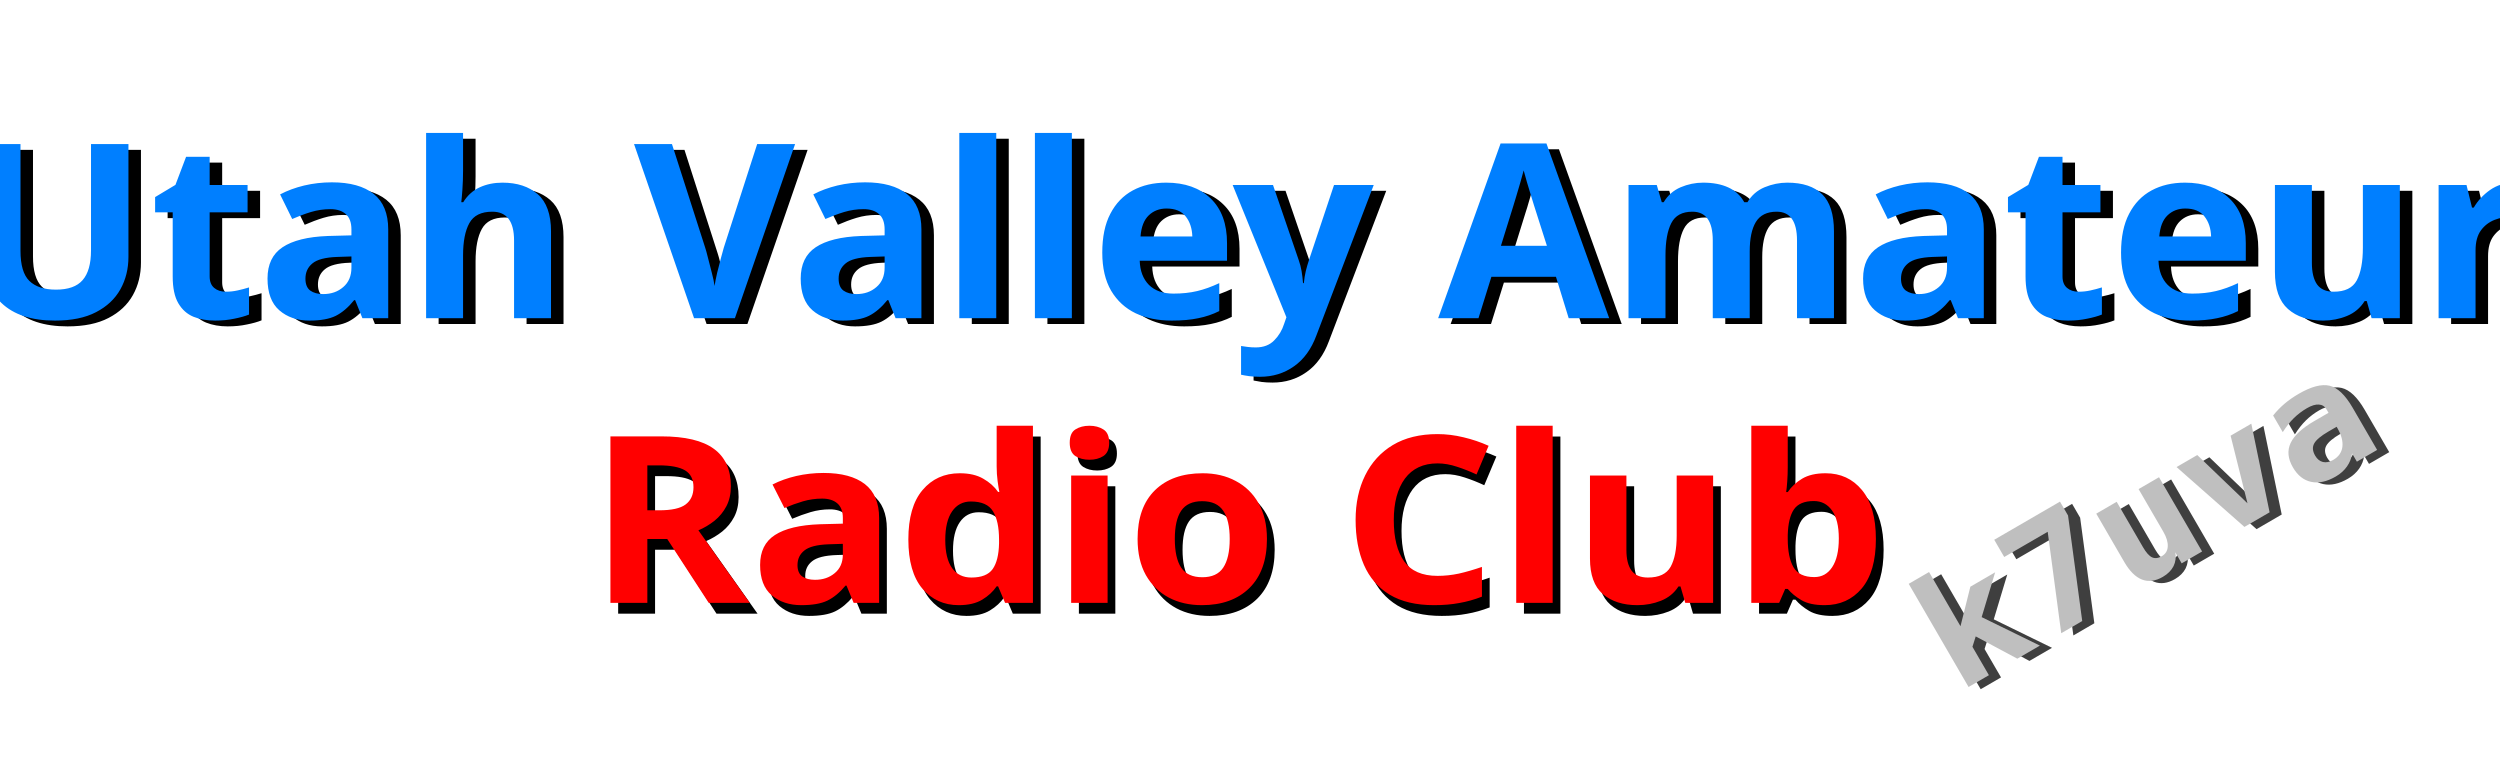
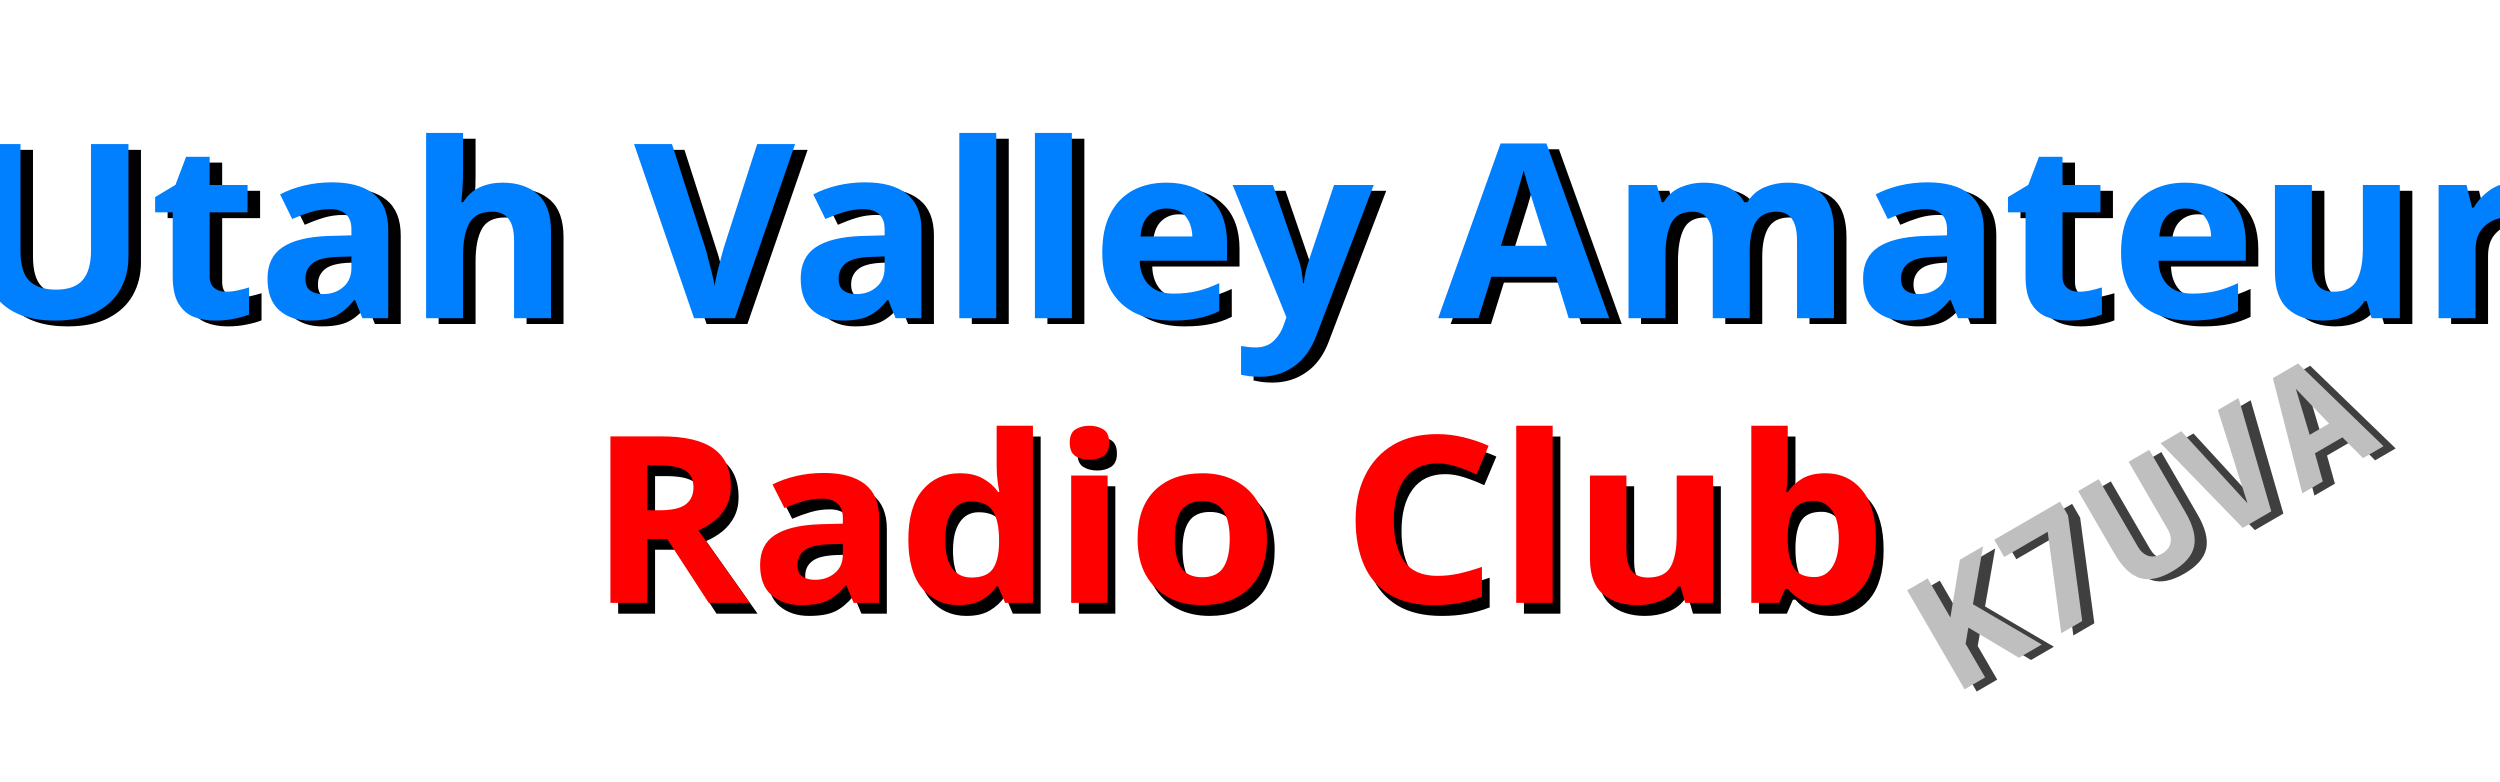
<svg xmlns="http://www.w3.org/2000/svg" width="800" height="250">
  <g>
    <text font-weight="bold" stroke="#000000" transform="matrix(3.305004,0,0,3.250917,-126.1095,-14.43075) " xml:space="preserve" text-anchor="middle" font-family="Sans-serif" font-size="24" id="svg_2" y="36.331" x="160.097" stroke-linecap="null" stroke-linejoin="null" stroke-dasharray="null" stroke-width="0" fill="#000000">Utah Valley Amateur</text>
    <text font-weight="bold" stroke="#000000" transform="matrix(3.258525,0,0,3.108584,-276.5221,-285.538) " xml:space="preserve" text-anchor="middle" font-family="Sans-serif" font-size="24" id="svg_3" y="155.025" x="207.167" stroke-linecap="null" stroke-linejoin="null" stroke-dasharray="null" stroke-width="0" fill="#000000">Radio Club</text>
-     <text font-weight="bold" fill="#3f3f3f" stroke-width="0" stroke-dasharray="null" stroke-linejoin="null" stroke-linecap="null" x="645.991" y="169.83" id="svg_1" font-size="24" font-family="Monospace" text-anchor="middle" xml:space="preserve" transform="rotate(-30.12352 689.8013,167.7411) matrix(2.199089,0,0,2.092938,-730.7753,-170.1204) " stroke="#000000">k7uva</text>
+     <text font-weight="bold" fill="#3f3f3f" stroke-width="0" stroke-dasharray="null" stroke-linejoin="null" stroke-linecap="null" x="645.991" y="169.83" id="svg_1" font-size="24" font-family="Monospace" text-anchor="middle" xml:space="preserve" transform="rotate(-30.12352 689.8013,167.7411) matrix(2.199089,0,0,2.092938,-730.7753,-170.1204) " stroke="#000000">K7UVA</text>
    <text id="svg_4" font-weight="bold" stroke="#000000" transform="matrix(3.258525,0,0,3.108584,-274.9984,-297.9904) " xml:space="preserve" text-anchor="middle" font-family="Sans-serif" font-size="24" y="157.921" x="205.939" stroke-linecap="null" stroke-linejoin="null" stroke-dasharray="null" stroke-width="0" fill="#ff0000">Radio Club</text>
    <text id="svg_5" font-weight="bold" stroke="#000000" transform="matrix(3.305004,0,0,3.250917,-126.1095,-14.43075) " xml:space="preserve" text-anchor="middle" font-family="Sans-serif" font-size="24" y="35.762" x="158.887" stroke-linecap="null" stroke-linejoin="null" stroke-dasharray="null" stroke-width="0" fill="#007fff">Utah Valley Amateur</text>
-     <text id="svg_6" font-weight="bold" fill="#bfbfbf" stroke-width="0" stroke-dasharray="null" stroke-linejoin="null" stroke-linecap="null" x="644.225" y="169.487" font-size="24" font-family="Monospace" text-anchor="middle" xml:space="preserve" transform="rotate(-30.12352 685.9215,167.0187) matrix(2.199089,0,0,2.092938,-730.7753,-170.1204) " stroke="#000000">k7uva</text>
+     <text id="svg_6" font-weight="bold" fill="#bfbfbf" stroke-width="0" stroke-dasharray="null" stroke-linejoin="null" stroke-linecap="null" x="644.225" y="169.487" font-size="24" font-family="Monospace" text-anchor="middle" xml:space="preserve" transform="rotate(-30.12352 685.9215,167.0187) matrix(2.199089,0,0,2.092938,-730.7753,-170.1204) " stroke="#000000">K7UVA</text>
  </g>
</svg>
